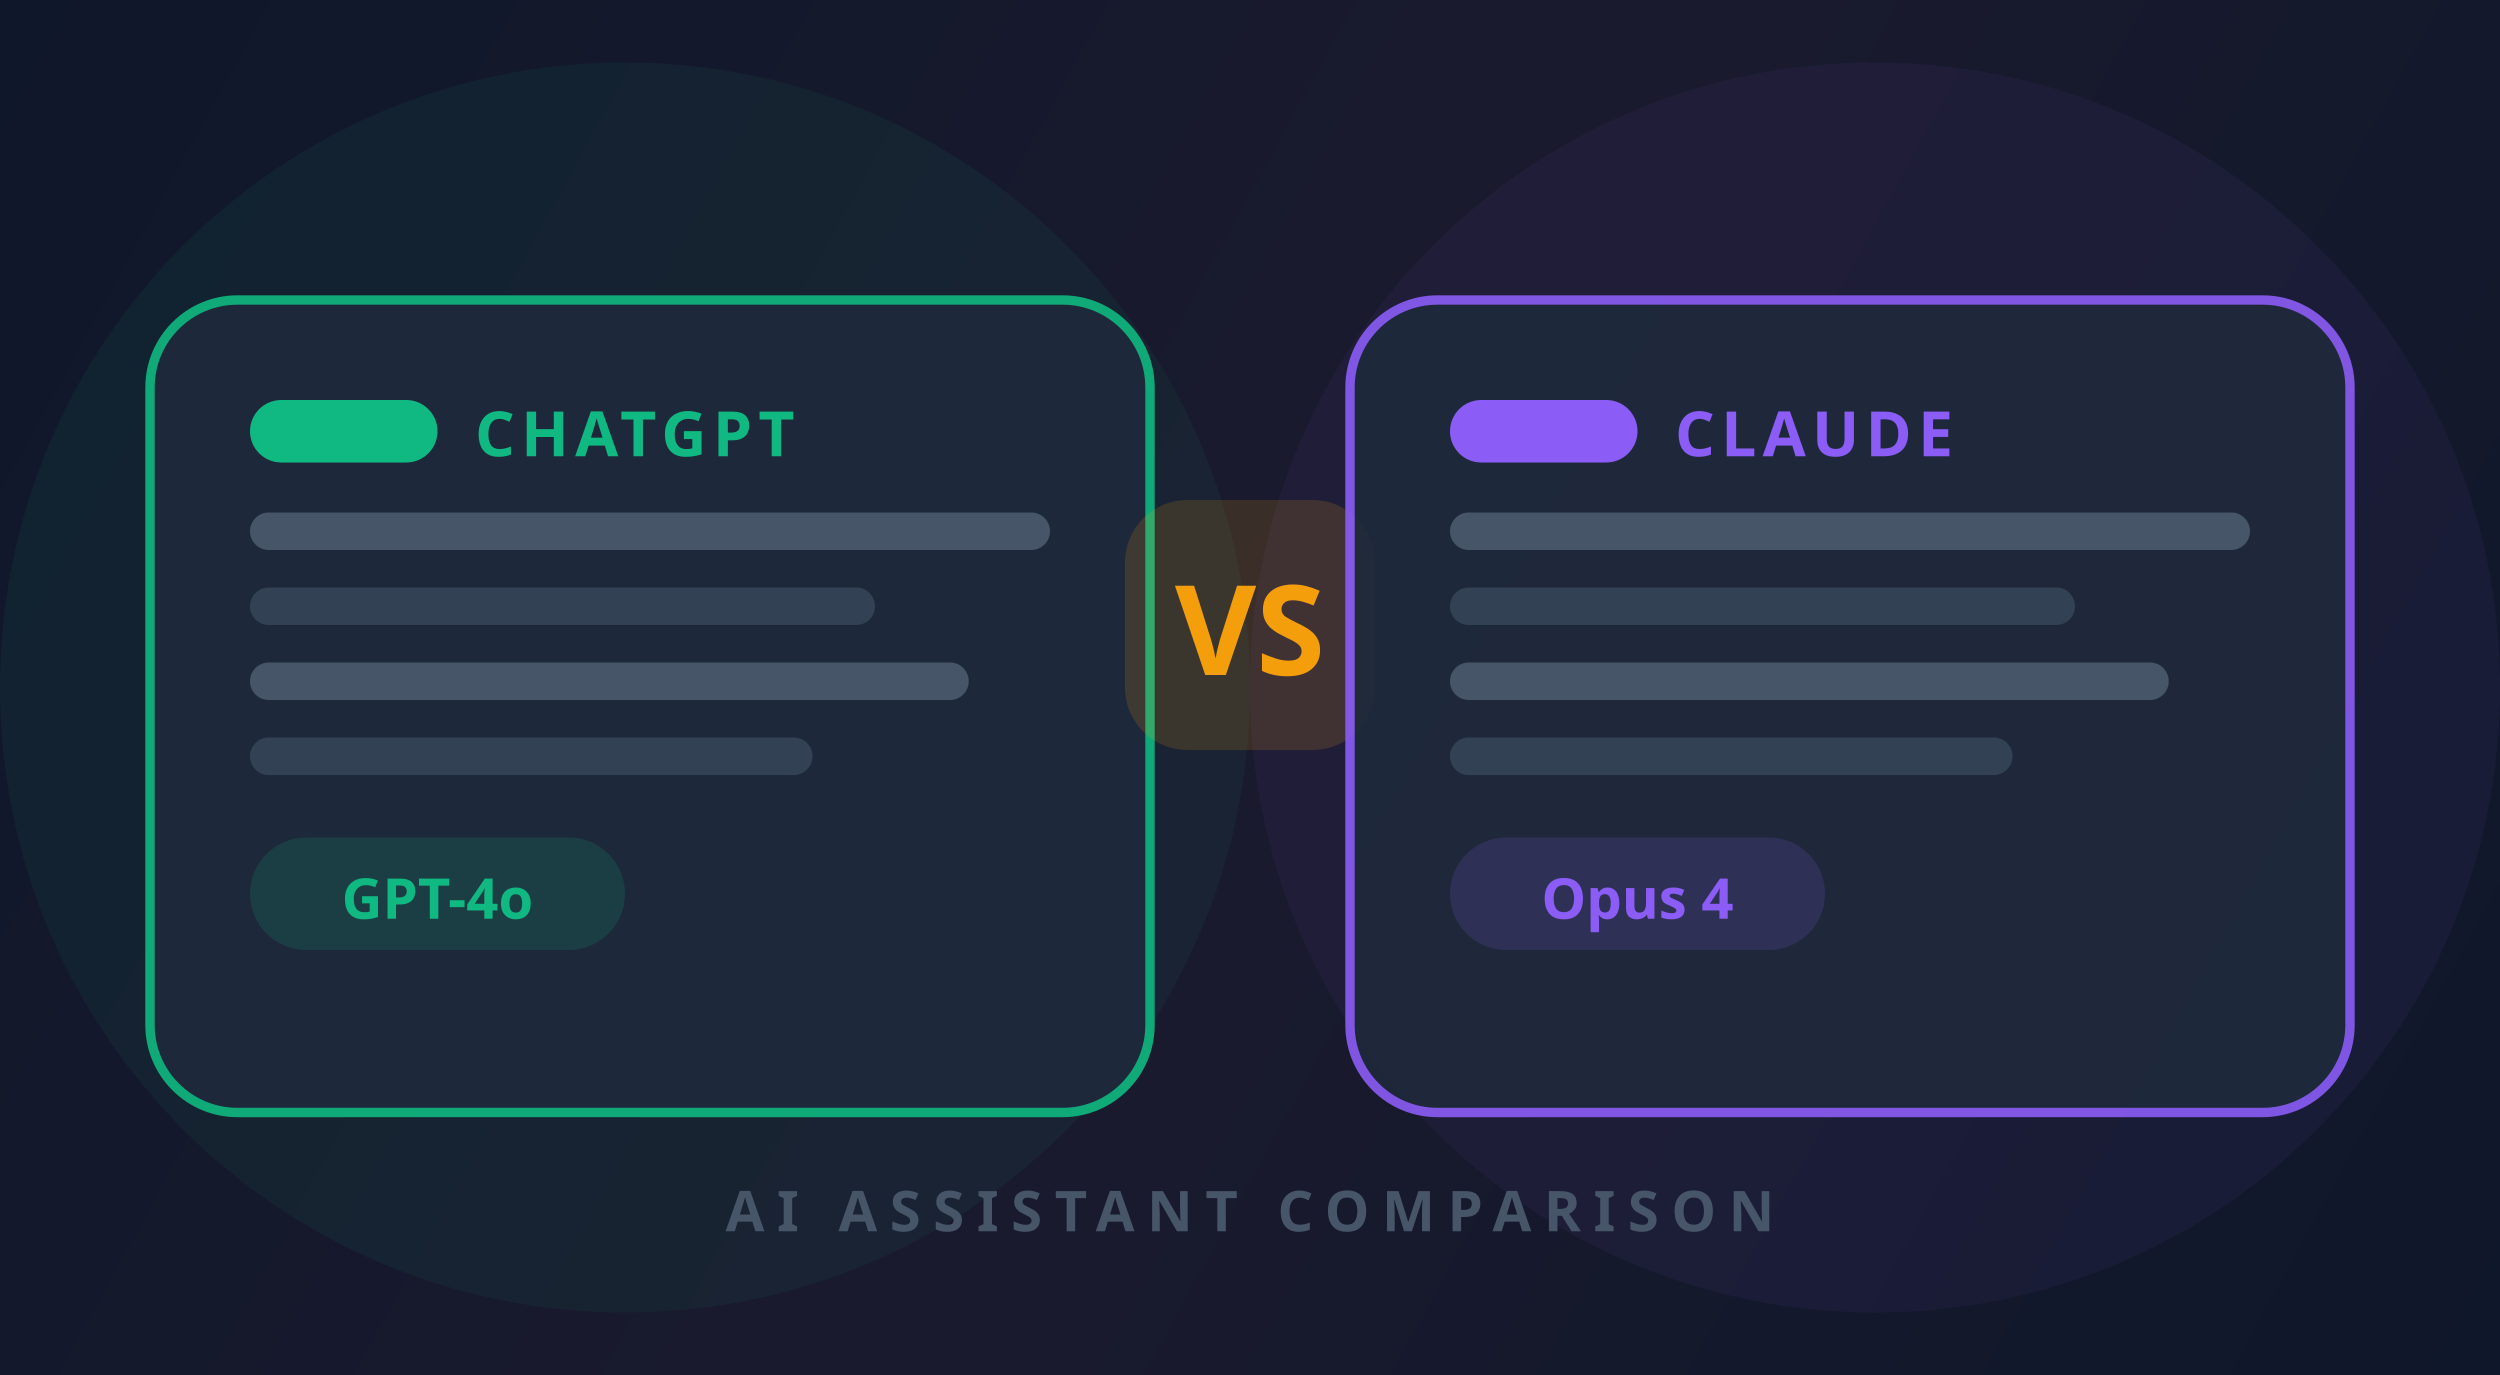
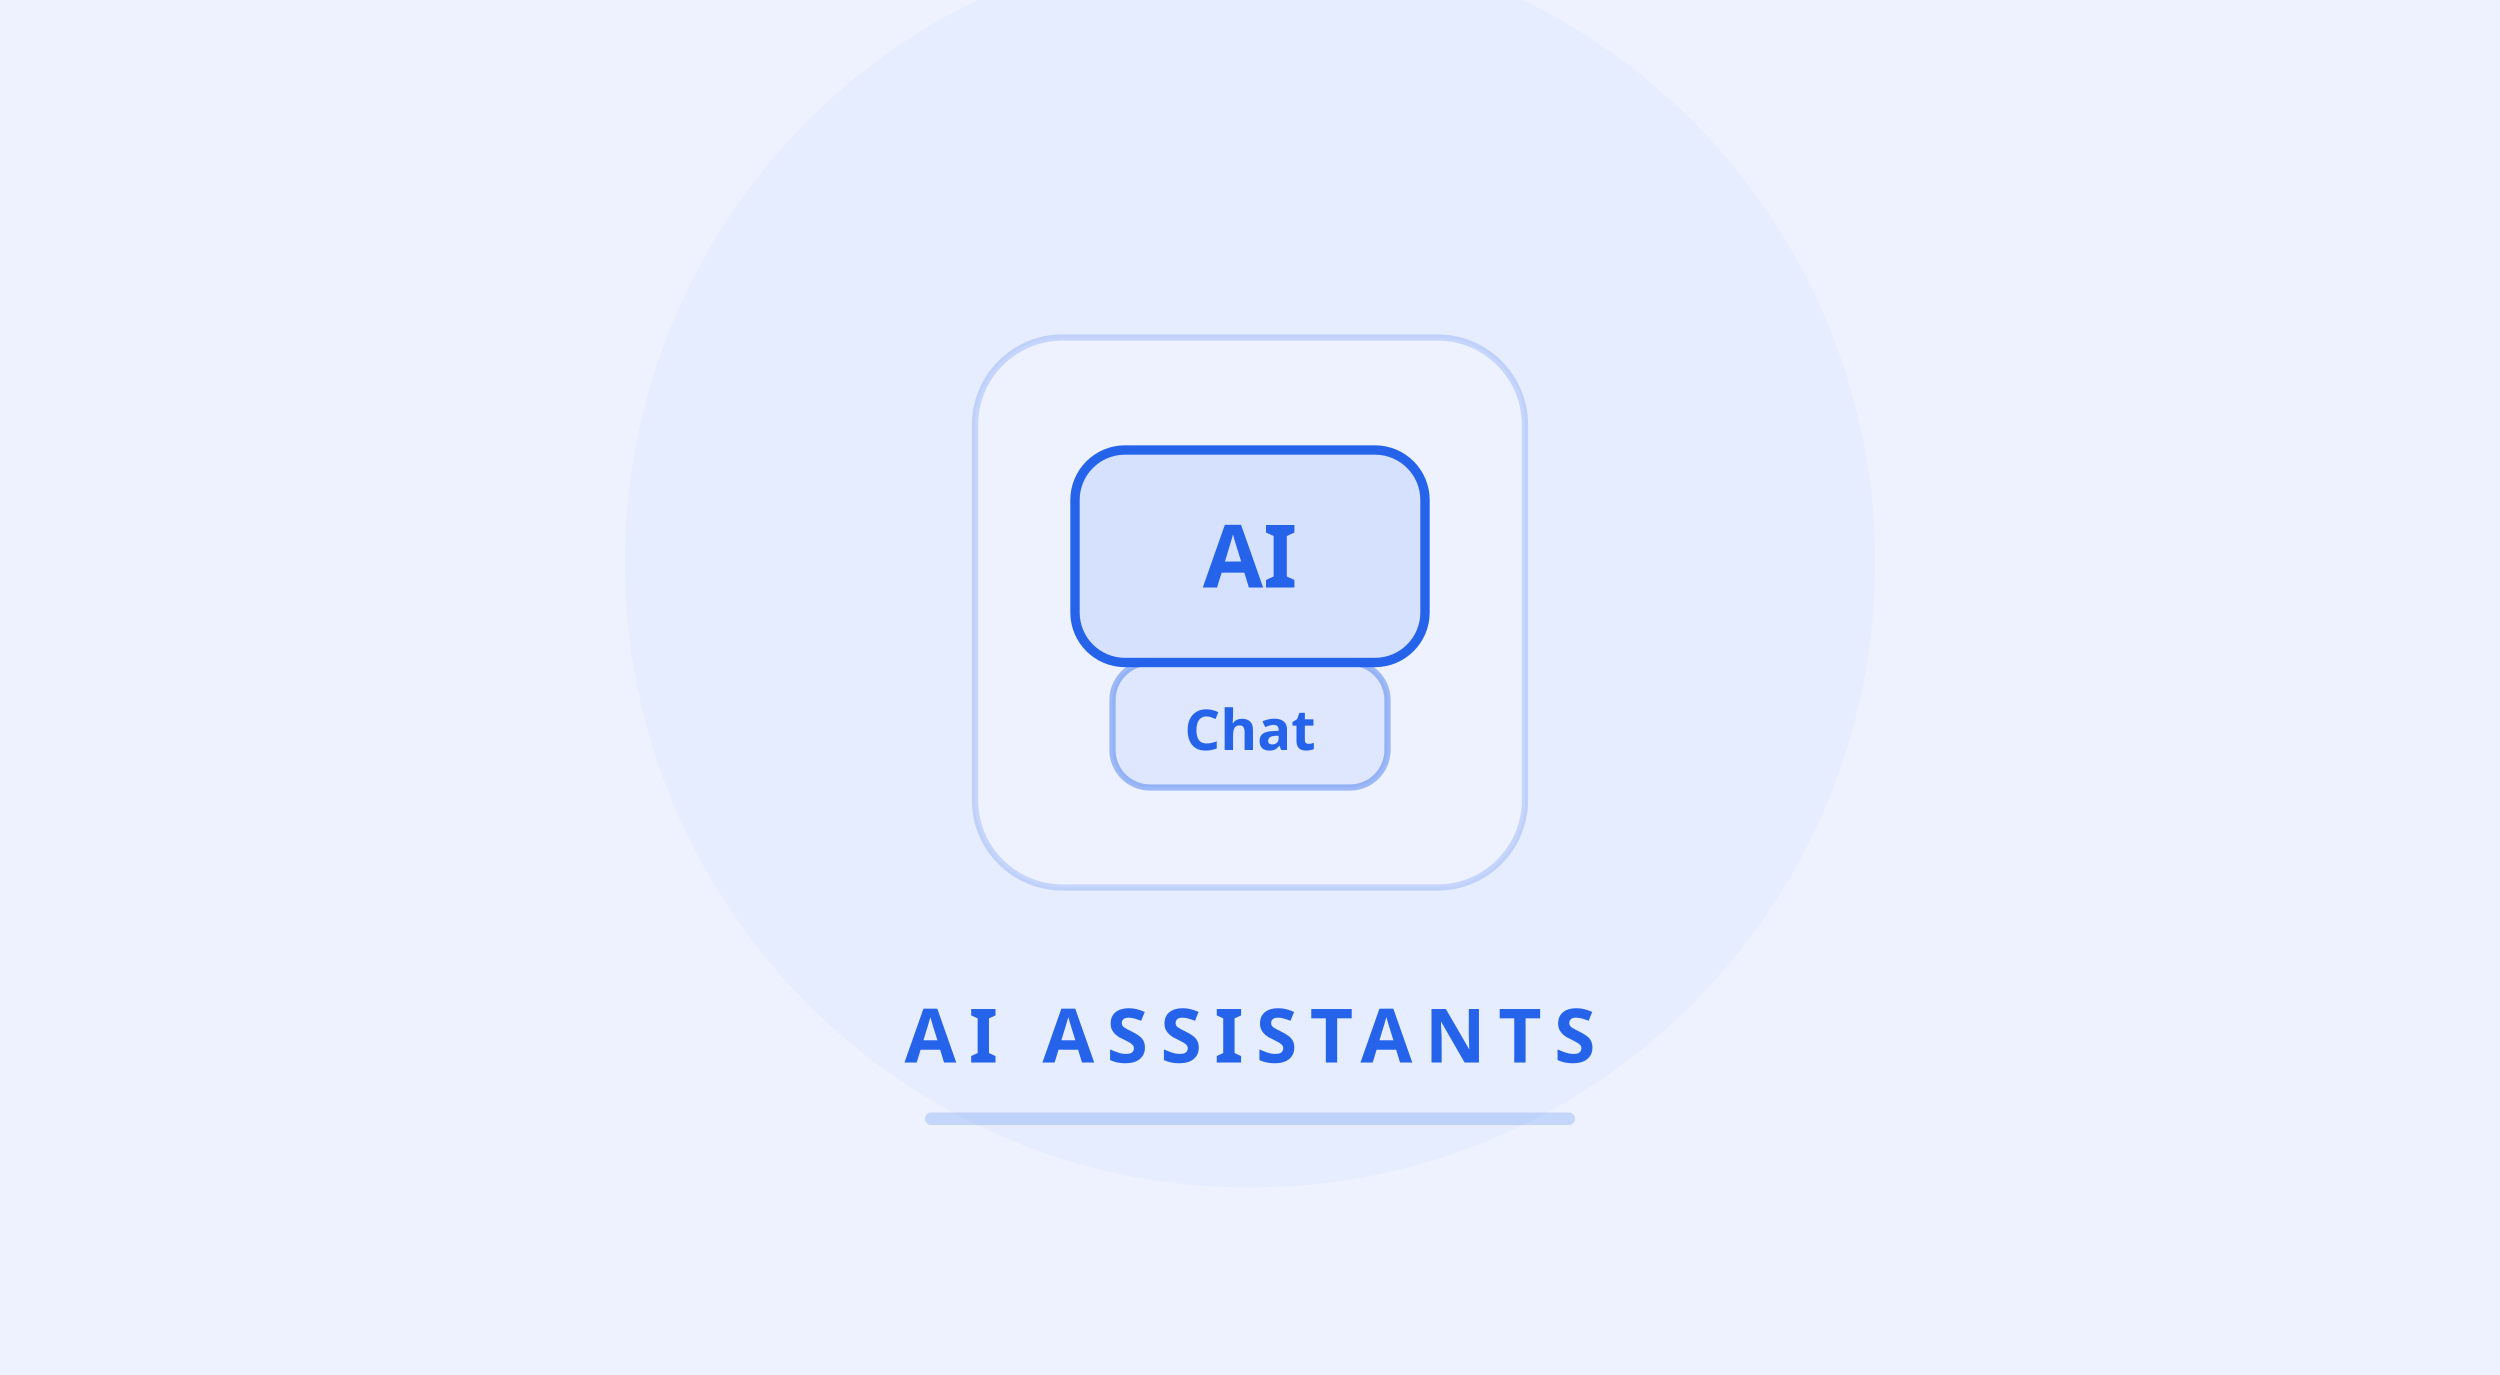
<svg xmlns="http://www.w3.org/2000/svg" viewBox="0 0 400 220" fill="none">
-   <defs>
-     <linearGradient id="c1" x1="0" y1="0" x2="400" y2="220" gradientUnits="userSpaceOnUse">
-       <stop stop-color="#0f172a" />
-       <stop offset="0.5" stop-color="#1a1a2e" />
-       <stop offset="1" stop-color="#0f172a" />
-     </linearGradient>
-   </defs>
-   <rect width="400" height="220" fill="url(#c1)" />
-   <circle cx="100" cy="110" r="100" fill="#10b981" opacity="0.06" />
-   <circle cx="300" cy="110" r="100" fill="#8b5cf6" opacity="0.06" />
-   <rect x="24" y="48" width="160" height="130" rx="14" fill="#1e293b" stroke="#10b981" stroke-width="1.5" opacity="0.9" />
-   <rect x="40" y="64" width="30" height="10" rx="5" fill="#10b981" />
-   <text x="76" y="73" fill="#10b981" font-size="10" font-weight="bold" font-family="system-ui" letter-spacing="1">CHATGPT</text>
-   <rect x="40" y="82" width="128" height="6" rx="3" fill="#475569" />
-   <rect x="40" y="94" width="100" height="6" rx="3" fill="#334155" />
-   <rect x="40" y="106" width="115" height="6" rx="3" fill="#475569" />
-   <rect x="40" y="118" width="90" height="6" rx="3" fill="#334155" />
-   <rect x="40" y="134" width="60" height="18" rx="9" fill="#10b981" opacity="0.15" />
-   <text x="70" y="147" text-anchor="middle" fill="#10b981" font-size="9" font-weight="bold" font-family="system-ui">GPT-4o</text>
-   <rect x="180" y="80" width="40" height="40" rx="10" fill="#f59e0b" opacity="0.15" />
-   <text x="200" y="108" text-anchor="middle" fill="#f59e0b" font-size="20" font-weight="900" font-family="system-ui">VS</text>
-   <rect x="216" y="48" width="160" height="130" rx="14" fill="#1e293b" stroke="#8b5cf6" stroke-width="1.5" opacity="0.9" />
-   <rect x="232" y="64" width="30" height="10" rx="5" fill="#8b5cf6" />
-   <text x="268" y="73" fill="#8b5cf6" font-size="10" font-weight="bold" font-family="system-ui" letter-spacing="1">CLAUDE</text>
-   <rect x="232" y="82" width="128" height="6" rx="3" fill="#475569" />
-   <rect x="232" y="94" width="100" height="6" rx="3" fill="#334155" />
-   <rect x="232" y="106" width="115" height="6" rx="3" fill="#475569" />
-   <rect x="232" y="118" width="90" height="6" rx="3" fill="#334155" />
-   <rect x="232" y="134" width="60" height="18" rx="9" fill="#8b5cf6" opacity="0.15" />
-   <text x="262" y="147" text-anchor="middle" fill="#8b5cf6" font-size="9" font-weight="bold" font-family="system-ui">Opus 4</text>
-   <text x="200" y="197" text-anchor="middle" fill="#475569" font-size="9" font-weight="700" font-family="system-ui" letter-spacing="2">AI ASSISTANT COMPARISON</text>
+   <rect width="400" height="220" fill="#eef2ff" />
+   <circle cx="200" cy="90" r="100" fill="#2563EB" opacity="0.04" />
+   <rect x="156" y="54" width="88" height="88" rx="14" fill="#eef2ff" stroke="#2563EB" stroke-width="1" stroke-opacity="0.2" />
+   <rect x="172" y="72" width="56" height="34" rx="8" fill="#2563EB" opacity="0.12" />
+   <rect x="172" y="72" width="56" height="34" rx="8" fill="none" stroke="#2563EB" stroke-width="1.5" />
+   <text x="200" y="94" text-anchor="middle" fill="#2563EB" font-size="14" font-weight="700" font-family="system-ui">AI</text>
+   <rect x="178" y="106" width="44" height="20" rx="6" fill="#2563EB" opacity="0.08" />
+   <rect x="178" y="106" width="44" height="20" rx="6" fill="none" stroke="#2563EB" stroke-width="1" stroke-opacity="0.4" />
+   <text x="200" y="120" text-anchor="middle" fill="#2563EB" font-size="9" font-weight="600" font-family="system-ui">Chat</text>
+   <text x="200" y="170" text-anchor="middle" fill="#2563EB" font-size="12" font-weight="700" font-family="system-ui" letter-spacing="2">AI ASSISTANTS</text>
+   <rect x="148" y="178" width="104" height="2" rx="1" fill="#2563EB" opacity="0.2" />
</svg>
